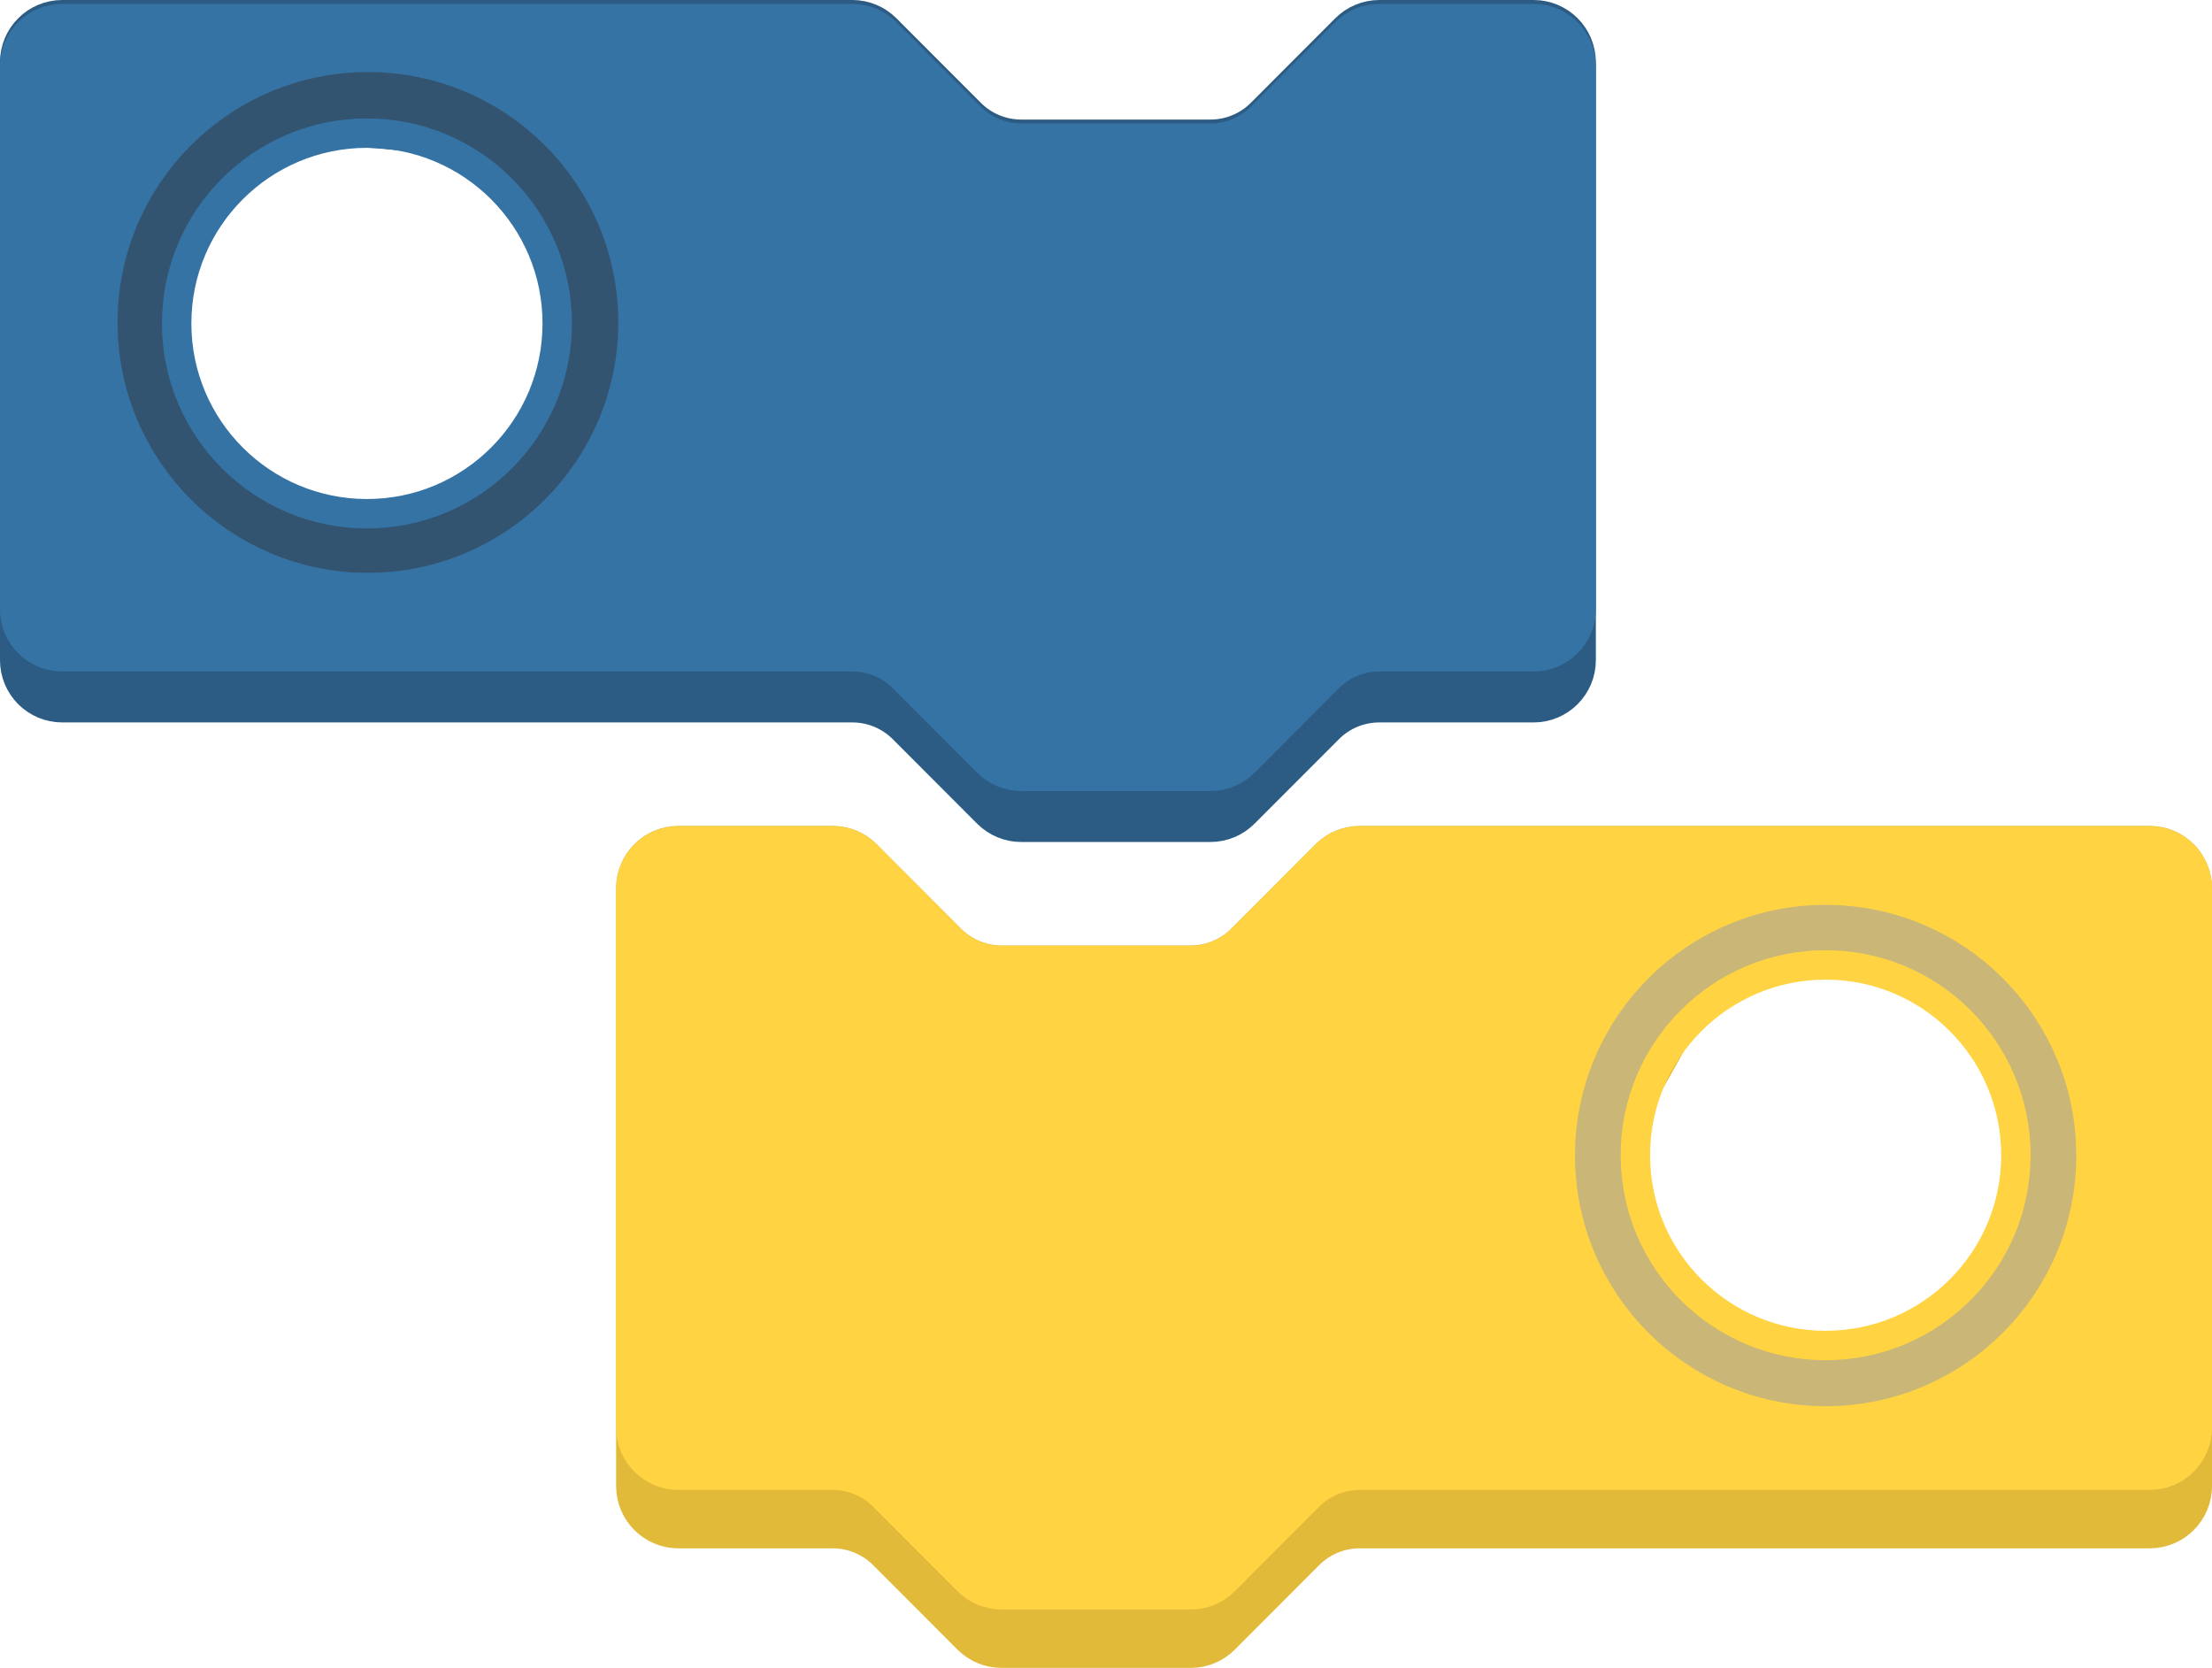
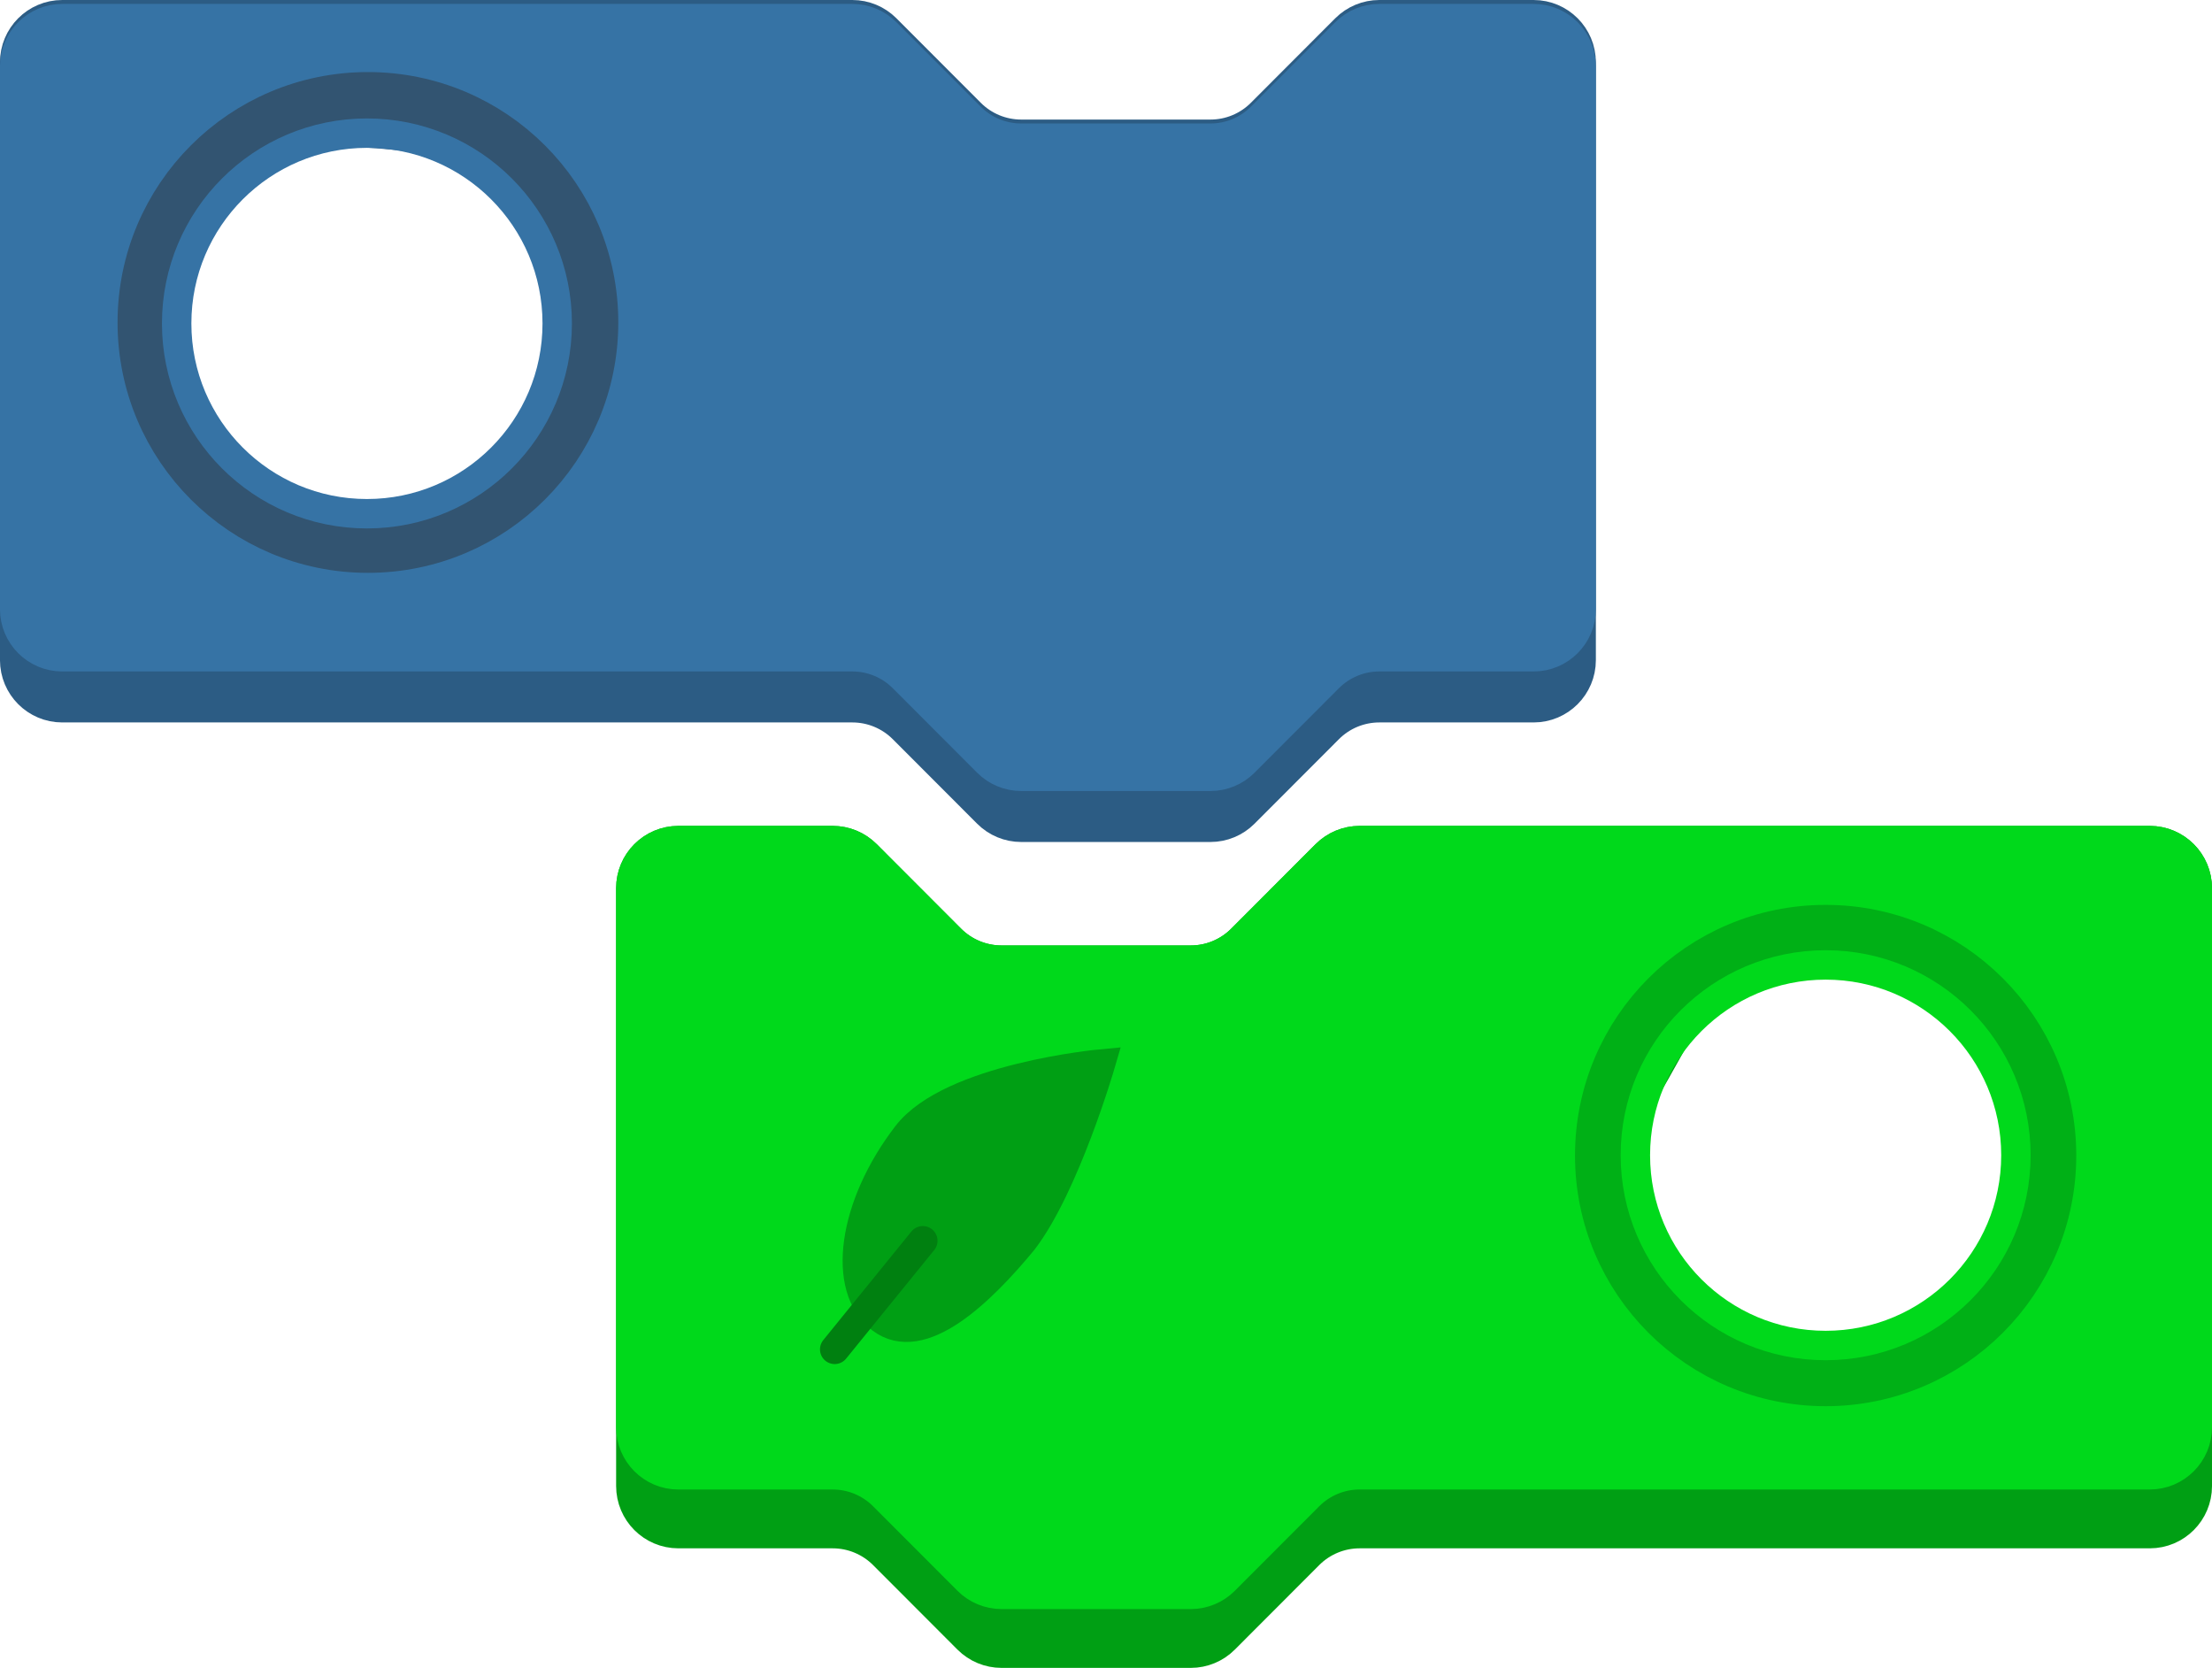
<svg xmlns="http://www.w3.org/2000/svg" version="1.1" width="188.016" height="141.755" viewBox="0,0,188.016,141.755">
-   <g transform="translate(-145.9919,-85.59423)">
-     <g data-paper-data="{&quot;isPaintingLayer&quot;:true}" fill-rule="nonzero" stroke-linecap="butt" stroke-linejoin="miter" stroke-miterlimit="10" stroke-dasharray="" stroke-dashoffset="0" style="mix-blend-mode: normal">
-       <path d="M280.388,90.892v50.804c0,2.236 -1.809,4.048 -4.041,4.048h-13.117c-1.62,0 -3.173,0.644 -4.319,1.792l-7.173,7.183c-0.758,0.759 -1.786,1.186 -2.858,1.186h-16.088c-1.072,0 -2.1,-0.426 -2.858,-1.186l-7.173,-7.183c-1.145,-1.147 -2.699,-1.792 -4.319,-1.792h-67.161c-2.231,0 -4.041,-1.812 -4.041,-4.048v-50.804c0,-2.236 1.809,-4.048 4.041,-4.048h67.161c1.072,0 2.1,0.426 2.858,1.186l7.173,7.183c1.145,1.147 2.699,1.792 4.319,1.792h16.088c1.62,0 3.173,-0.644 4.319,-1.792l7.173,-7.183c0.758,-0.759 1.786,-1.186 2.858,-1.186h13.117c2.231,0 4.041,1.812 4.041,4.048zM174.605,96.796c-5.523,0 -12.524,-0.234 -12.524,5.289c0,1.17 -3.837,5.153 -3.468,6.196c0.069,0.313 -0.693,7.89 -0.604,8.258c1.197,4.909 12.483,15.231 16.932,15.231c5.523,0 20.936,-6.496 20.936,-12.019c0,-0.416 0.624,-2.908 0.328,-5.559c-0.537,-4.804 -2.175,-10.901 -2.412,-11.573c-0.987,-4.485 -14.406,-5.822 -19.188,-5.822z" data-paper-data="{&quot;index&quot;:null}" fill="#2c5c84" stroke="#2c5c84" stroke-width="2.5" />
-       <path d="M216.769,157.038c1.072,0 2.1,0.426 2.858,1.186l7.173,7.183c1.145,1.147 2.699,1.792 4.319,1.792h16.088c1.62,0 3.173,-0.644 4.319,-1.792l7.173,-7.183c0.758,-0.759 1.786,-1.186 2.858,-1.186h67.161c2.231,0 4.041,1.812 4.041,4.048v50.804c0,2.236 -1.809,4.048 -4.041,4.048h-67.161c-1.62,0 -3.173,0.644 -4.319,1.792l-7.173,7.183c-0.758,0.759 -1.786,1.186 -2.858,1.186h-16.088c-1.072,0 -2.1,-0.426 -2.858,-1.186l-7.173,-7.183c-1.145,-1.147 -2.699,-1.792 -4.319,-1.792h-13.117c-2.231,0 -4.041,-1.812 -4.041,-4.048v-50.804c0,-2.236 1.809,-4.048 4.041,-4.048zM305.871,201.66c1.896,0 5.49,-3.36 7,-4.276c4.492,-0.982 5.629,-9.433 5.629,-14.219c0,-5.523 -9.939,-17.889 -15.462,-17.889c-0.984,0 -11.845,4.794 -12.743,5.059c-0.067,-0.001 -4.18,7.482 -4.248,7.482c-5.826,-1.019 -2.313,1.823 -2.313,8.584c0,4.973 5.824,12.681 9.78,13.994c1.442,0.806 10.588,1.265 12.357,1.265z" data-paper-data="{&quot;index&quot;:null}" fill="#e1ba3a" stroke="#e1ba3a" stroke-width="2.5" />
-       <path d="M280.388,91.226v46.138c0,2.236 -1.809,4.048 -4.041,4.048h-13.117c-1.62,0 -3.173,0.644 -4.319,1.792l-7.173,7.183c-0.758,0.759 -1.786,1.186 -2.858,1.186h-16.088c-1.072,0 -2.1,-0.426 -2.858,-1.186l-7.173,-7.183c-1.145,-1.147 -2.699,-1.792 -4.319,-1.792h-67.161c-2.231,0 -4.041,-1.812 -4.041,-4.048v-46.138c0,-2.236 1.809,-4.048 4.041,-4.048h67.161c1.072,0 2.1,0.426 2.858,1.186l7.173,7.183c1.145,1.147 2.699,1.792 4.319,1.792h16.088c1.62,0 3.173,-0.644 4.319,-1.792l7.173,-7.183c0.758,-0.759 1.786,-1.186 2.858,-1.186h13.117c2.231,0 4.041,1.812 4.041,4.048zM173.427,95.618c-5.523,0 -15.72,12.385 -15.72,17.908c0,0.984 1.026,10.446 3.069,11.268c0.386,0.155 6.192,4.016 6.25,4.182c0.987,4.485 9.696,2.962 14.477,2.962c5.523,0 12.86,-5.655 12.86,-11.178c0,-0.557 1.507,-4.492 1.459,-8.577c-0.052,-4.502 -1.668,-9.186 -1.861,-9.733c-0.557,-2.531 -7.522,-6.569 -12.584,-7.7c-3.908,-0.873 -5.867,0.868 -7.95,0.868z" data-paper-data="{&quot;index&quot;:null}" fill="#3673a5" stroke="#3673a5" stroke-width="2.5" />
-       <path d="M216.769,157.073c1.072,0 2.1,0.426 2.858,1.186l7.173,7.183c1.145,1.147 2.699,1.792 4.319,1.792h16.088c1.62,0 3.173,-0.644 4.319,-1.792l7.173,-7.183c0.758,-0.759 1.786,-1.186 2.858,-1.186h67.161c2.231,0 4.041,1.812 4.041,4.048v45.804c0,2.236 -1.809,4.048 -4.041,4.048h-67.161c-1.62,0 -3.173,0.644 -4.319,1.792c0,0 -4.526,4.533 -5.793,5.802c-0.618,0.619 -1.38,1.382 -1.38,1.382c-0.758,0.759 -1.786,1.186 -2.858,1.186h-16.088c-1.072,0 -2.1,-0.426 -2.858,-1.186l-7.173,-7.183c-1.145,-1.147 -2.699,-1.792 -4.319,-1.792h-13.117c-2.231,0 -4.041,-1.812 -4.041,-4.048v-45.804c0,-2.236 1.809,-4.048 4.041,-4.048zM292.116,201.255c1.896,0 12.367,2.506 13.878,1.59c4.492,-0.982 14.529,-13.883 14.529,-18.669c0,-5.523 -5.893,-17.687 -11.416,-17.687c-0.984,0 -11.239,-1.476 -12.136,-1.212c-0.067,-0.001 -10.809,0.202 -10.809,6.964c0,4.973 -8.537,12.075 -4.582,13.387c0.84,0.47 2.262,5.697 4.834,9.979c1.842,3.067 4.964,5.648 5.702,5.648z" data-paper-data="{&quot;index&quot;:null}" fill="#ffd342" stroke="#ffd342" stroke-width="2.5" />
-       <path d="M158.484,112.999c0,-10.373 8.409,-18.781 18.781,-18.781c10.373,0 18.781,8.409 18.781,18.781c0,10.373 -8.409,18.781 -18.781,18.781c-10.373,0 -18.781,-8.409 -18.781,-18.781z" fill="none" stroke="#325471" stroke-width="5" />
-       <path d="M161.008,113.083c0,-8.932 7.241,-16.173 16.173,-16.173c8.932,0 16.173,7.241 16.173,16.173c0,8.932 -7.241,16.173 -16.173,16.173c-8.932,0 -16.173,-7.241 -16.173,-16.173z" fill="none" stroke="#3673a5" stroke-width="2.5" />
-       <path d="M282.365,183.804c0,-10.385 8.418,-18.803 18.803,-18.803c10.385,0 18.803,8.418 18.803,18.803c0,10.385 -8.418,18.803 -18.803,18.803c-10.385,0 -18.803,-8.418 -18.803,-18.803z" fill="none" stroke="#cab677" stroke-width="5" />
-       <path d="M284.995,183.776c0,-8.932 7.241,-16.173 16.173,-16.173c8.932,0 16.173,7.241 16.173,16.173c0,8.932 -7.241,16.173 -16.173,16.173c-8.932,0 -16.173,-7.241 -16.173,-16.173z" fill="none" stroke="#ffd342" stroke-width="2.5" />
+   <g transform="translate(-145.9919,-109.1227)">
+     <g data-paper-data="{&quot;isPaintingLayer&quot;:true}" fill-rule="nonzero" stroke-linejoin="miter" stroke-miterlimit="10" stroke-dasharray="" stroke-dashoffset="0" style="mix-blend-mode: normal">
+       <path d="M280.388,114.421v50.804c0,2.236 -1.809,4.048 -4.041,4.048h-13.117c-1.62,0 -3.173,0.644 -4.319,1.792l-7.173,7.183c-0.758,0.759 -1.786,1.186 -2.858,1.186h-16.088c-1.072,0 -2.1,-0.426 -2.858,-1.186l-7.173,-7.183c-1.145,-1.147 -2.699,-1.792 -4.319,-1.792h-67.161c-2.231,0 -4.041,-1.812 -4.041,-4.048v-50.804c0,-2.236 1.809,-4.048 4.041,-4.048h67.161c1.072,0 2.1,0.426 2.858,1.186l7.173,7.183c1.145,1.147 2.699,1.792 4.319,1.792h16.088c1.62,0 3.173,-0.644 4.319,-1.792l7.173,-7.183c0.758,-0.759 1.786,-1.186 2.858,-1.186h13.117c2.231,0 4.041,1.812 4.041,4.048zM174.605,120.324c-5.523,0 -12.524,-0.234 -12.524,5.289c0,1.17 -3.837,5.153 -3.468,6.196c0.069,0.313 -0.693,7.89 -0.604,8.258c1.197,4.909 12.483,15.231 16.932,15.231c5.523,0 20.936,-6.496 20.936,-12.019c0,-0.416 0.624,-2.908 0.328,-5.559c-0.537,-4.804 -2.175,-10.901 -2.412,-11.573c-0.987,-4.485 -14.406,-5.822 -19.188,-5.822z" data-paper-data="{&quot;index&quot;:null}" fill="#2c5c84" stroke="#2c5c84" stroke-width="2.5" stroke-linecap="butt" />
+       <path d="M280.388,114.754v46.138c0,2.236 -1.809,4.048 -4.041,4.048h-13.117c-1.62,0 -3.173,0.644 -4.319,1.792l-7.173,7.183c-0.758,0.759 -1.786,1.186 -2.858,1.186h-16.088c-1.072,0 -2.1,-0.426 -2.858,-1.186l-7.173,-7.183c-1.145,-1.147 -2.699,-1.792 -4.319,-1.792h-67.161c-2.231,0 -4.041,-1.812 -4.041,-4.048v-46.138c0,-2.236 1.809,-4.048 4.041,-4.048h67.161c1.072,0 2.1,0.426 2.858,1.186l7.173,7.183c1.145,1.147 2.699,1.792 4.319,1.792h16.088c1.62,0 3.173,-0.644 4.319,-1.792l7.173,-7.183c0.758,-0.759 1.786,-1.186 2.858,-1.186h13.117c2.231,0 4.041,1.812 4.041,4.048zM173.427,119.146c-5.523,0 -15.72,12.385 -15.72,17.908c0,0.984 1.026,10.446 3.069,11.268c0.386,0.155 6.192,4.016 6.25,4.182c0.987,4.485 9.696,2.962 14.477,2.962c5.523,0 12.86,-5.655 12.86,-11.178c0,-0.557 1.507,-4.492 1.459,-8.577c-0.052,-4.502 -1.668,-9.186 -1.861,-9.733c-0.557,-2.531 -7.522,-6.569 -12.584,-7.7c-3.908,-0.873 -5.867,0.868 -7.95,0.868z" data-paper-data="{&quot;index&quot;:null}" fill="#3673a5" stroke="#3673a5" stroke-width="2.5" stroke-linecap="butt" />
+       <path d="M158.484,136.528c0,-10.373 8.409,-18.781 18.781,-18.781c10.373,0 18.781,8.409 18.781,18.781c0,10.373 -8.409,18.781 -18.781,18.781c-10.373,0 -18.781,-8.409 -18.781,-18.781z" fill="none" stroke="#325471" stroke-width="5" stroke-linecap="butt" />
+       <path d="M161.008,136.612c0,-8.932 7.241,-16.173 16.173,-16.173c8.932,0 16.173,7.241 16.173,16.173c0,8.932 -7.241,16.173 -16.173,16.173c-8.932,0 -16.173,-7.241 -16.173,-16.173z" fill="none" stroke="#3673a5" stroke-width="2.5" stroke-linecap="butt" />
+       <g>
+         <path d="M216.769,180.566c1.072,0 2.1,0.426 2.858,1.186l7.173,7.183c1.145,1.147 2.699,1.792 4.319,1.792h16.088c1.62,0 3.173,-0.644 4.319,-1.792l7.173,-7.183c0.758,-0.759 1.786,-1.186 2.858,-1.186h67.161c2.231,0 4.041,1.812 4.041,4.048v50.804c0,2.236 -1.809,4.048 -4.041,4.048h-67.161c-1.62,0 -3.173,0.644 -4.319,1.792l-7.173,7.183c-0.758,0.759 -1.786,1.186 -2.858,1.186h-16.088c-1.072,0 -2.1,-0.426 -2.858,-1.186l-7.173,-7.183c-1.145,-1.147 -2.699,-1.792 -4.319,-1.792h-13.117c-2.231,0 -4.041,-1.812 -4.041,-4.048v-50.804c0,-2.236 1.809,-4.048 4.041,-4.048zM305.871,225.188c1.896,0 5.49,-3.36 7,-4.276c4.492,-0.982 5.629,-9.433 5.629,-14.219c0,-5.523 -9.939,-17.889 -15.462,-17.889c-0.984,0 -11.845,4.794 -12.743,5.059c-0.067,-0.001 -4.18,7.482 -4.248,7.482c-5.826,-1.019 -2.313,1.823 -2.313,8.584c0,4.973 5.824,12.681 9.78,13.994c1.442,0.806 10.588,1.265 12.357,1.265z" data-paper-data="{&quot;index&quot;:null}" fill="#009f14" stroke="#009f14" stroke-width="2.5" stroke-linecap="butt" />
+         <path d="M216.769,180.566c1.072,0 2.1,0.426 2.858,1.186l7.173,7.183c1.145,1.147 2.699,1.792 4.319,1.792h16.088c1.62,0 3.173,-0.644 4.319,-1.792l7.173,-7.183c0.758,-0.759 1.786,-1.186 2.858,-1.186h67.161c2.231,0 4.041,1.812 4.041,4.048v45.804c0,2.236 -1.809,4.048 -4.041,4.048h-67.161c-1.62,0 -3.173,0.644 -4.319,1.792c0,0 -4.526,4.533 -5.793,5.802c-0.618,0.619 -1.38,1.382 -1.38,1.382c-0.758,0.759 -1.786,1.186 -2.858,1.186h-16.088c-1.072,0 -2.1,-0.426 -2.858,-1.186l-7.173,-7.183c-1.145,-1.147 -2.699,-1.792 -4.319,-1.792h-13.117c-2.231,0 -4.041,-1.812 -4.041,-4.048v-45.804c0,-2.236 1.809,-4.048 4.041,-4.048zM292.116,224.748c1.896,0 12.367,2.506 13.878,1.59c4.492,-0.982 14.529,-13.883 14.529,-18.669c0,-5.523 -5.893,-17.687 -11.416,-17.687c-0.984,0 -11.239,-1.476 -12.136,-1.212c-0.067,-0.001 -10.809,0.202 -10.809,6.964c0,4.973 -8.537,12.075 -4.582,13.387c0.84,0.47 2.262,5.697 4.834,9.979c1.842,3.067 4.964,5.648 5.702,5.648z" data-paper-data="{&quot;index&quot;:null}" fill="#00d91b" stroke="#00d91b" stroke-width="2.5" stroke-linecap="butt" />
+         <path d="M282.365,207.332c0,-10.385 8.418,-18.803 18.803,-18.803c10.385,0 18.803,8.418 18.803,18.803c0,10.385 -8.418,18.803 -18.803,18.803c-10.385,0 -18.803,-8.418 -18.803,-18.803z" fill="none" stroke="#00b016" stroke-width="5" stroke-linecap="butt" />
+         <path d="M284.995,207.305c0,-8.932 7.241,-16.173 16.173,-16.173c8.932,0 16.173,7.241 16.173,16.173c0,8.932 -7.241,16.173 -16.173,16.173c-8.932,0 -16.173,-7.241 -16.173,-16.173z" fill="none" stroke="#00d91b" stroke-width="2.5" stroke-linecap="butt" />
+         <path d="M232.935,214.568c-3.619,4.387 -8.654,9.233 -12.051,6.623c-3.397,-2.611 -2.411,-9.594 2.203,-15.598c3.732,-4.856 16.444,-6.037 16.444,-6.037c0,0 -3.023,10.364 -6.596,15.012z" fill="#009f14" stroke="#009f14" stroke-width="2.5" stroke-linecap="butt" />
+         <path d="M216.939,223.805l7.49,-9.229" fill="none" stroke="#008010" stroke-width="2.5" stroke-linecap="round" />
+       </g>
    </g>
  </g>
</svg>
